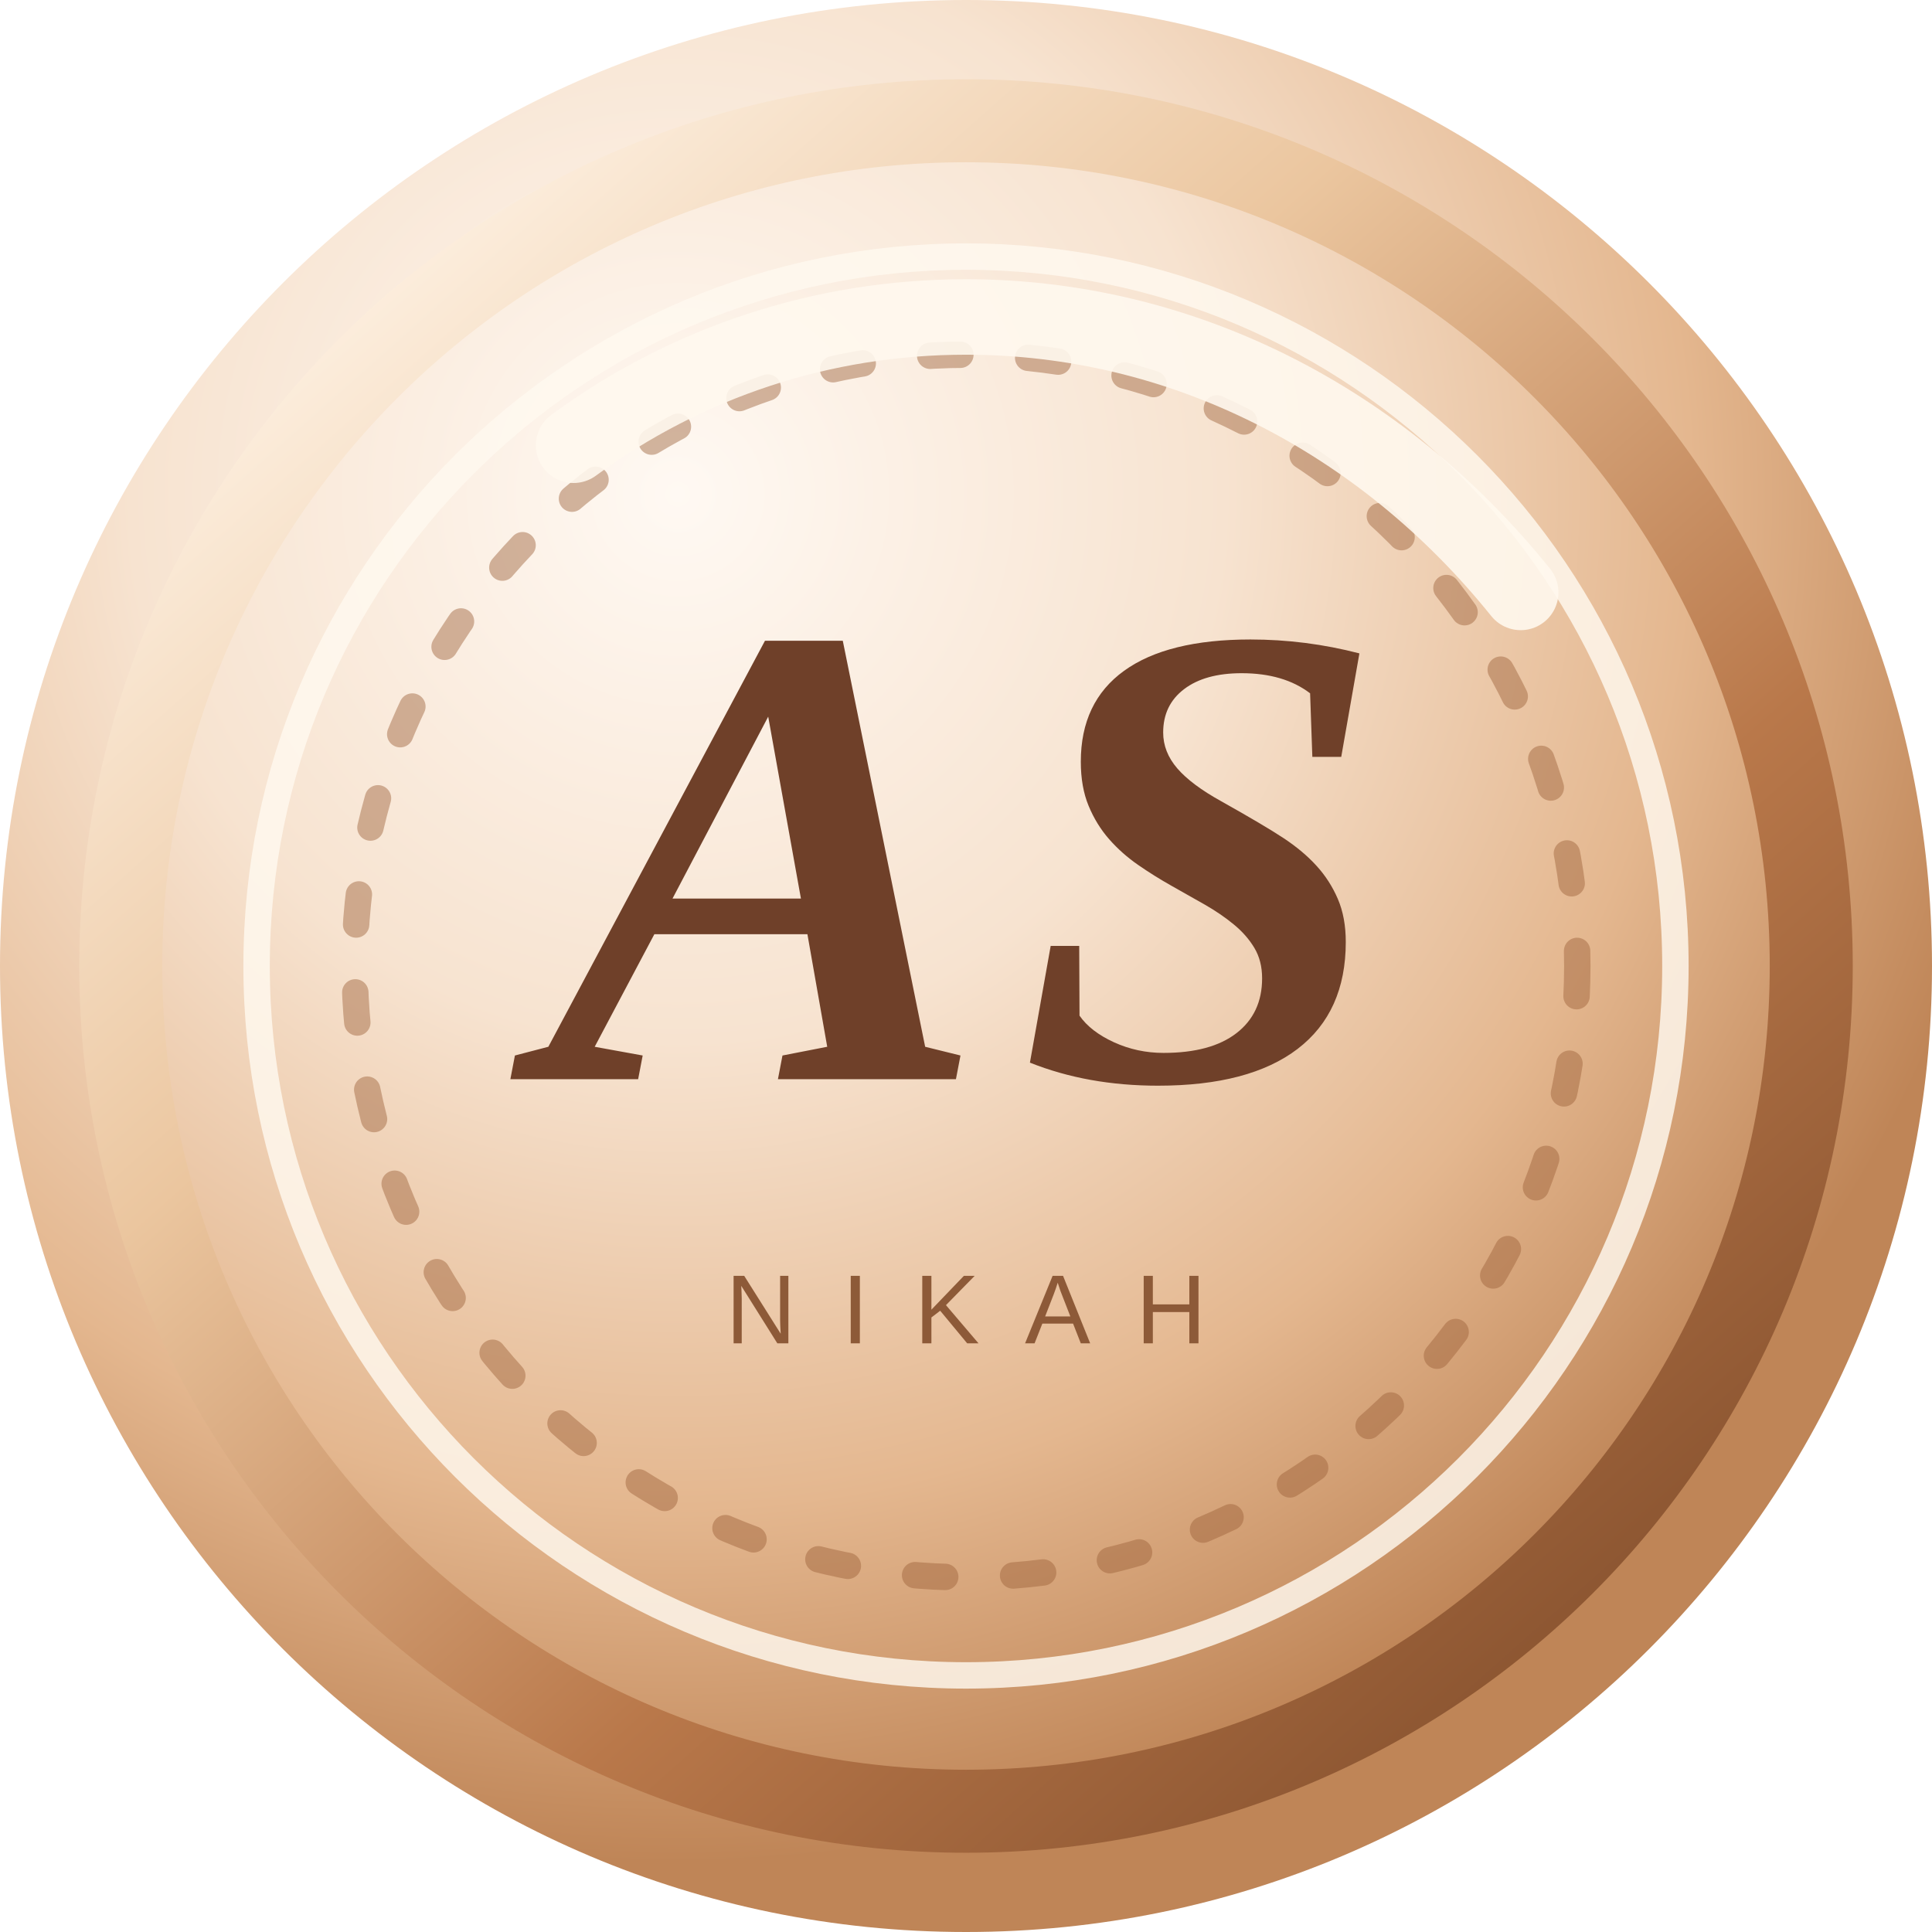
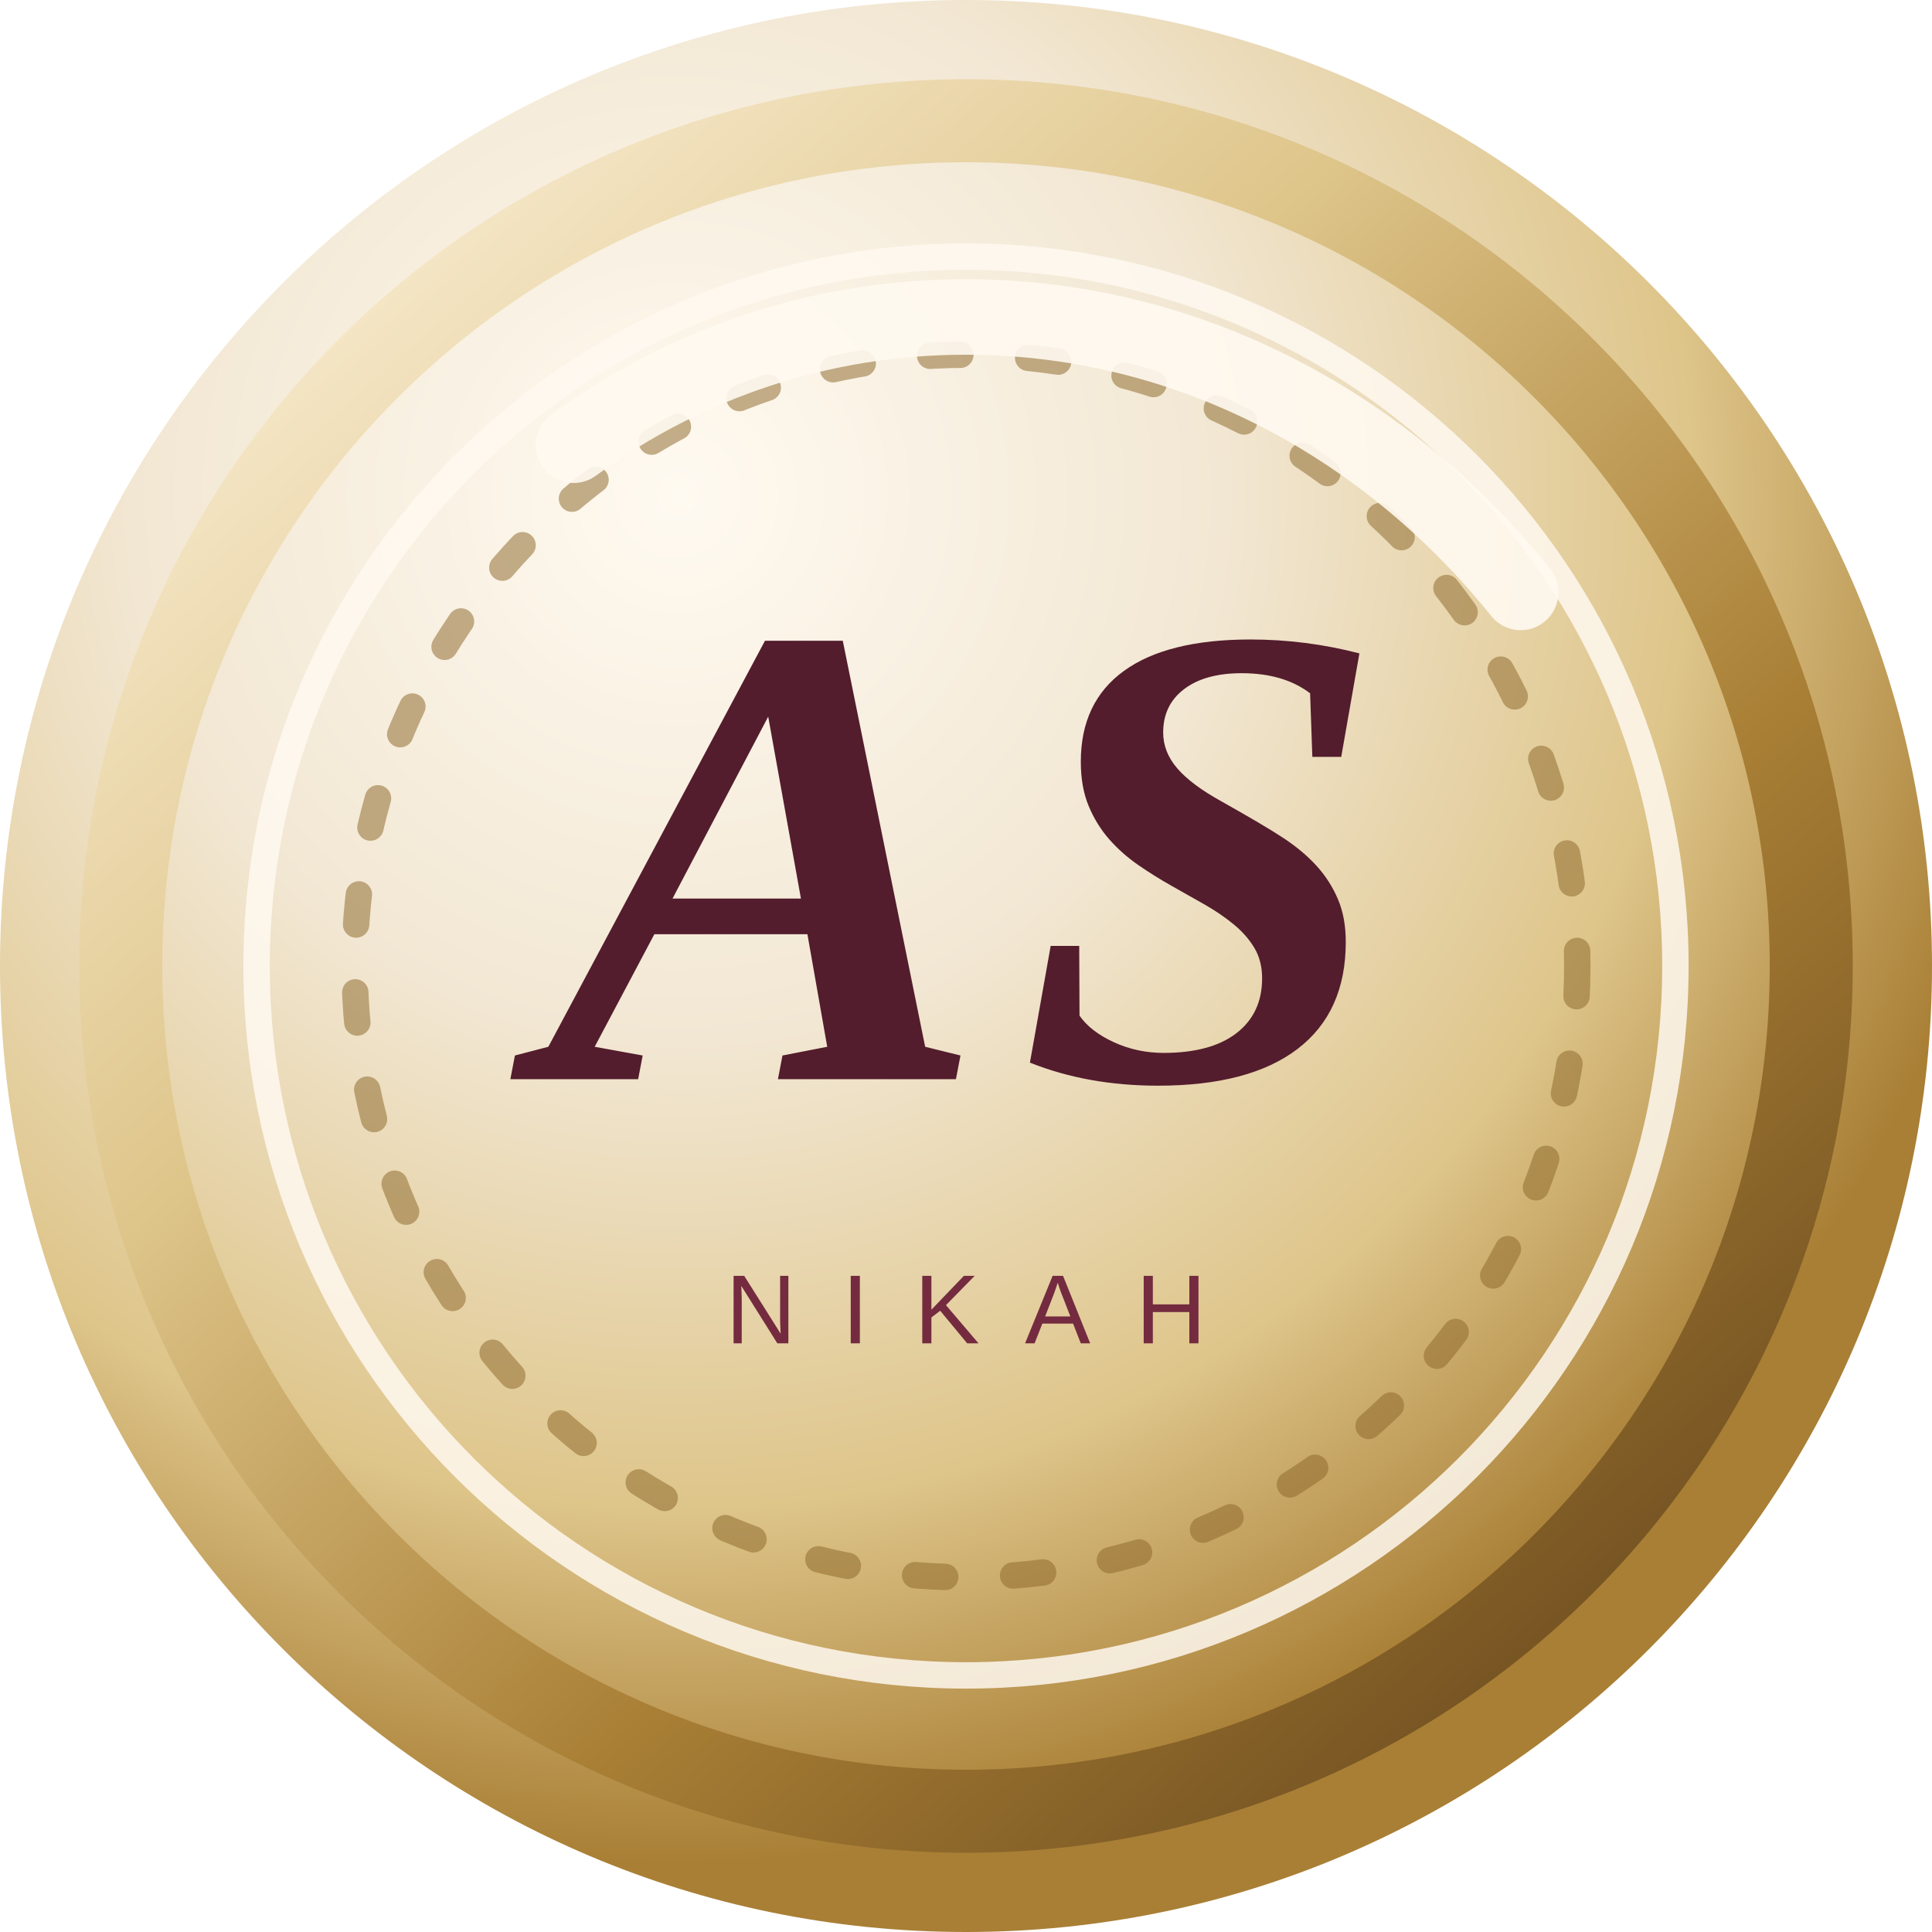
<svg xmlns="http://www.w3.org/2000/svg" width="512" height="512" viewBox="0 0 512 512" fill="none">
  <defs>
    <radialGradient id="bg" cx="0" cy="0" r="1" gradientUnits="userSpaceOnUse" gradientTransform="translate(180 132) rotate(51.5) scale(360)">
-       <stop offset="0" stop-color="#FFF9F3" />
-       <stop offset="0.4" stop-color="#F7E3D0" />
-       <stop offset="0.74" stop-color="#E4B78F" />
-       <stop offset="1" stop-color="#BF8557" />
+       <stop offset="0" stop-color="#FFFAF1" />
+       <stop offset="0.4" stop-color="#F2E7D3" />
+       <stop offset="0.74" stop-color="#DEC58A" />
+       <stop offset="1" stop-color="#A97F35" />
    </radialGradient>
    <linearGradient id="edge" x1="80" y1="62" x2="426" y2="452" gradientUnits="userSpaceOnUse">
-       <stop offset="0" stop-color="#FFF4E7" />
-       <stop offset="0.32" stop-color="#EBC69F" />
-       <stop offset="0.68" stop-color="#B9784A" />
-       <stop offset="1" stop-color="#86512E" />
+       <stop offset="0" stop-color="#F8EBCF" />
+       <stop offset="0.32" stop-color="#DEC58A" />
+       <stop offset="0.68" stop-color="#A97F35" />
+       <stop offset="1" stop-color="#6F4E20" />
    </linearGradient>
  </defs>
  <rect width="512" height="512" rx="256" fill="url(#bg)" />
  <circle cx="256" cy="256" r="224" stroke="url(#edge)" stroke-width="22" />
-   <circle cx="256" cy="256" r="188" stroke="#FFF8EF" stroke-opacity="0.82" stroke-width="7" />
-   <circle cx="256" cy="256" r="162" stroke="#9B6039" stroke-opacity="0.45" stroke-width="7" stroke-dasharray="8 18" stroke-linecap="round" />
-   <path d="M152 118C182 96 218 84 256 84C313 84 366 111 403 157" stroke="#FFF8EF" stroke-opacity="0.9" stroke-width="20" stroke-linecap="round" />
-   <text x="256" y="286" text-anchor="middle" fill="#6F4029" font-family="Georgia, 'Times New Roman', serif" font-size="176" font-style="italic" font-weight="600" letter-spacing="8">AS</text>
-   <text x="256" y="356" text-anchor="middle" fill="#8D5A38" font-family="'Segoe UI', Arial, sans-serif" font-size="26" letter-spacing="12">NIKAH</text>
+   <circle cx="256" cy="256" r="188" stroke="#FFFAF1" stroke-opacity="0.84" stroke-width="7" />
+   <circle cx="256" cy="256" r="162" stroke="#8D682C" stroke-opacity="0.52" stroke-width="7" stroke-dasharray="8 18" stroke-linecap="round" />
+   <path d="M152 118C182 96 218 84 256 84C313 84 366 111 403 157" stroke="#FFFAF1" stroke-opacity="0.9" stroke-width="20" stroke-linecap="round" />
+   <text x="256" y="286" text-anchor="middle" fill="#531D2D" font-family="Georgia, 'Times New Roman', serif" font-size="176" font-style="italic" font-weight="600" letter-spacing="8">AS</text>
+   <text x="256" y="356" text-anchor="middle" fill="#742B3F" font-family="'Segoe UI', Arial, sans-serif" font-size="26" letter-spacing="12">NIKAH</text>
</svg>
